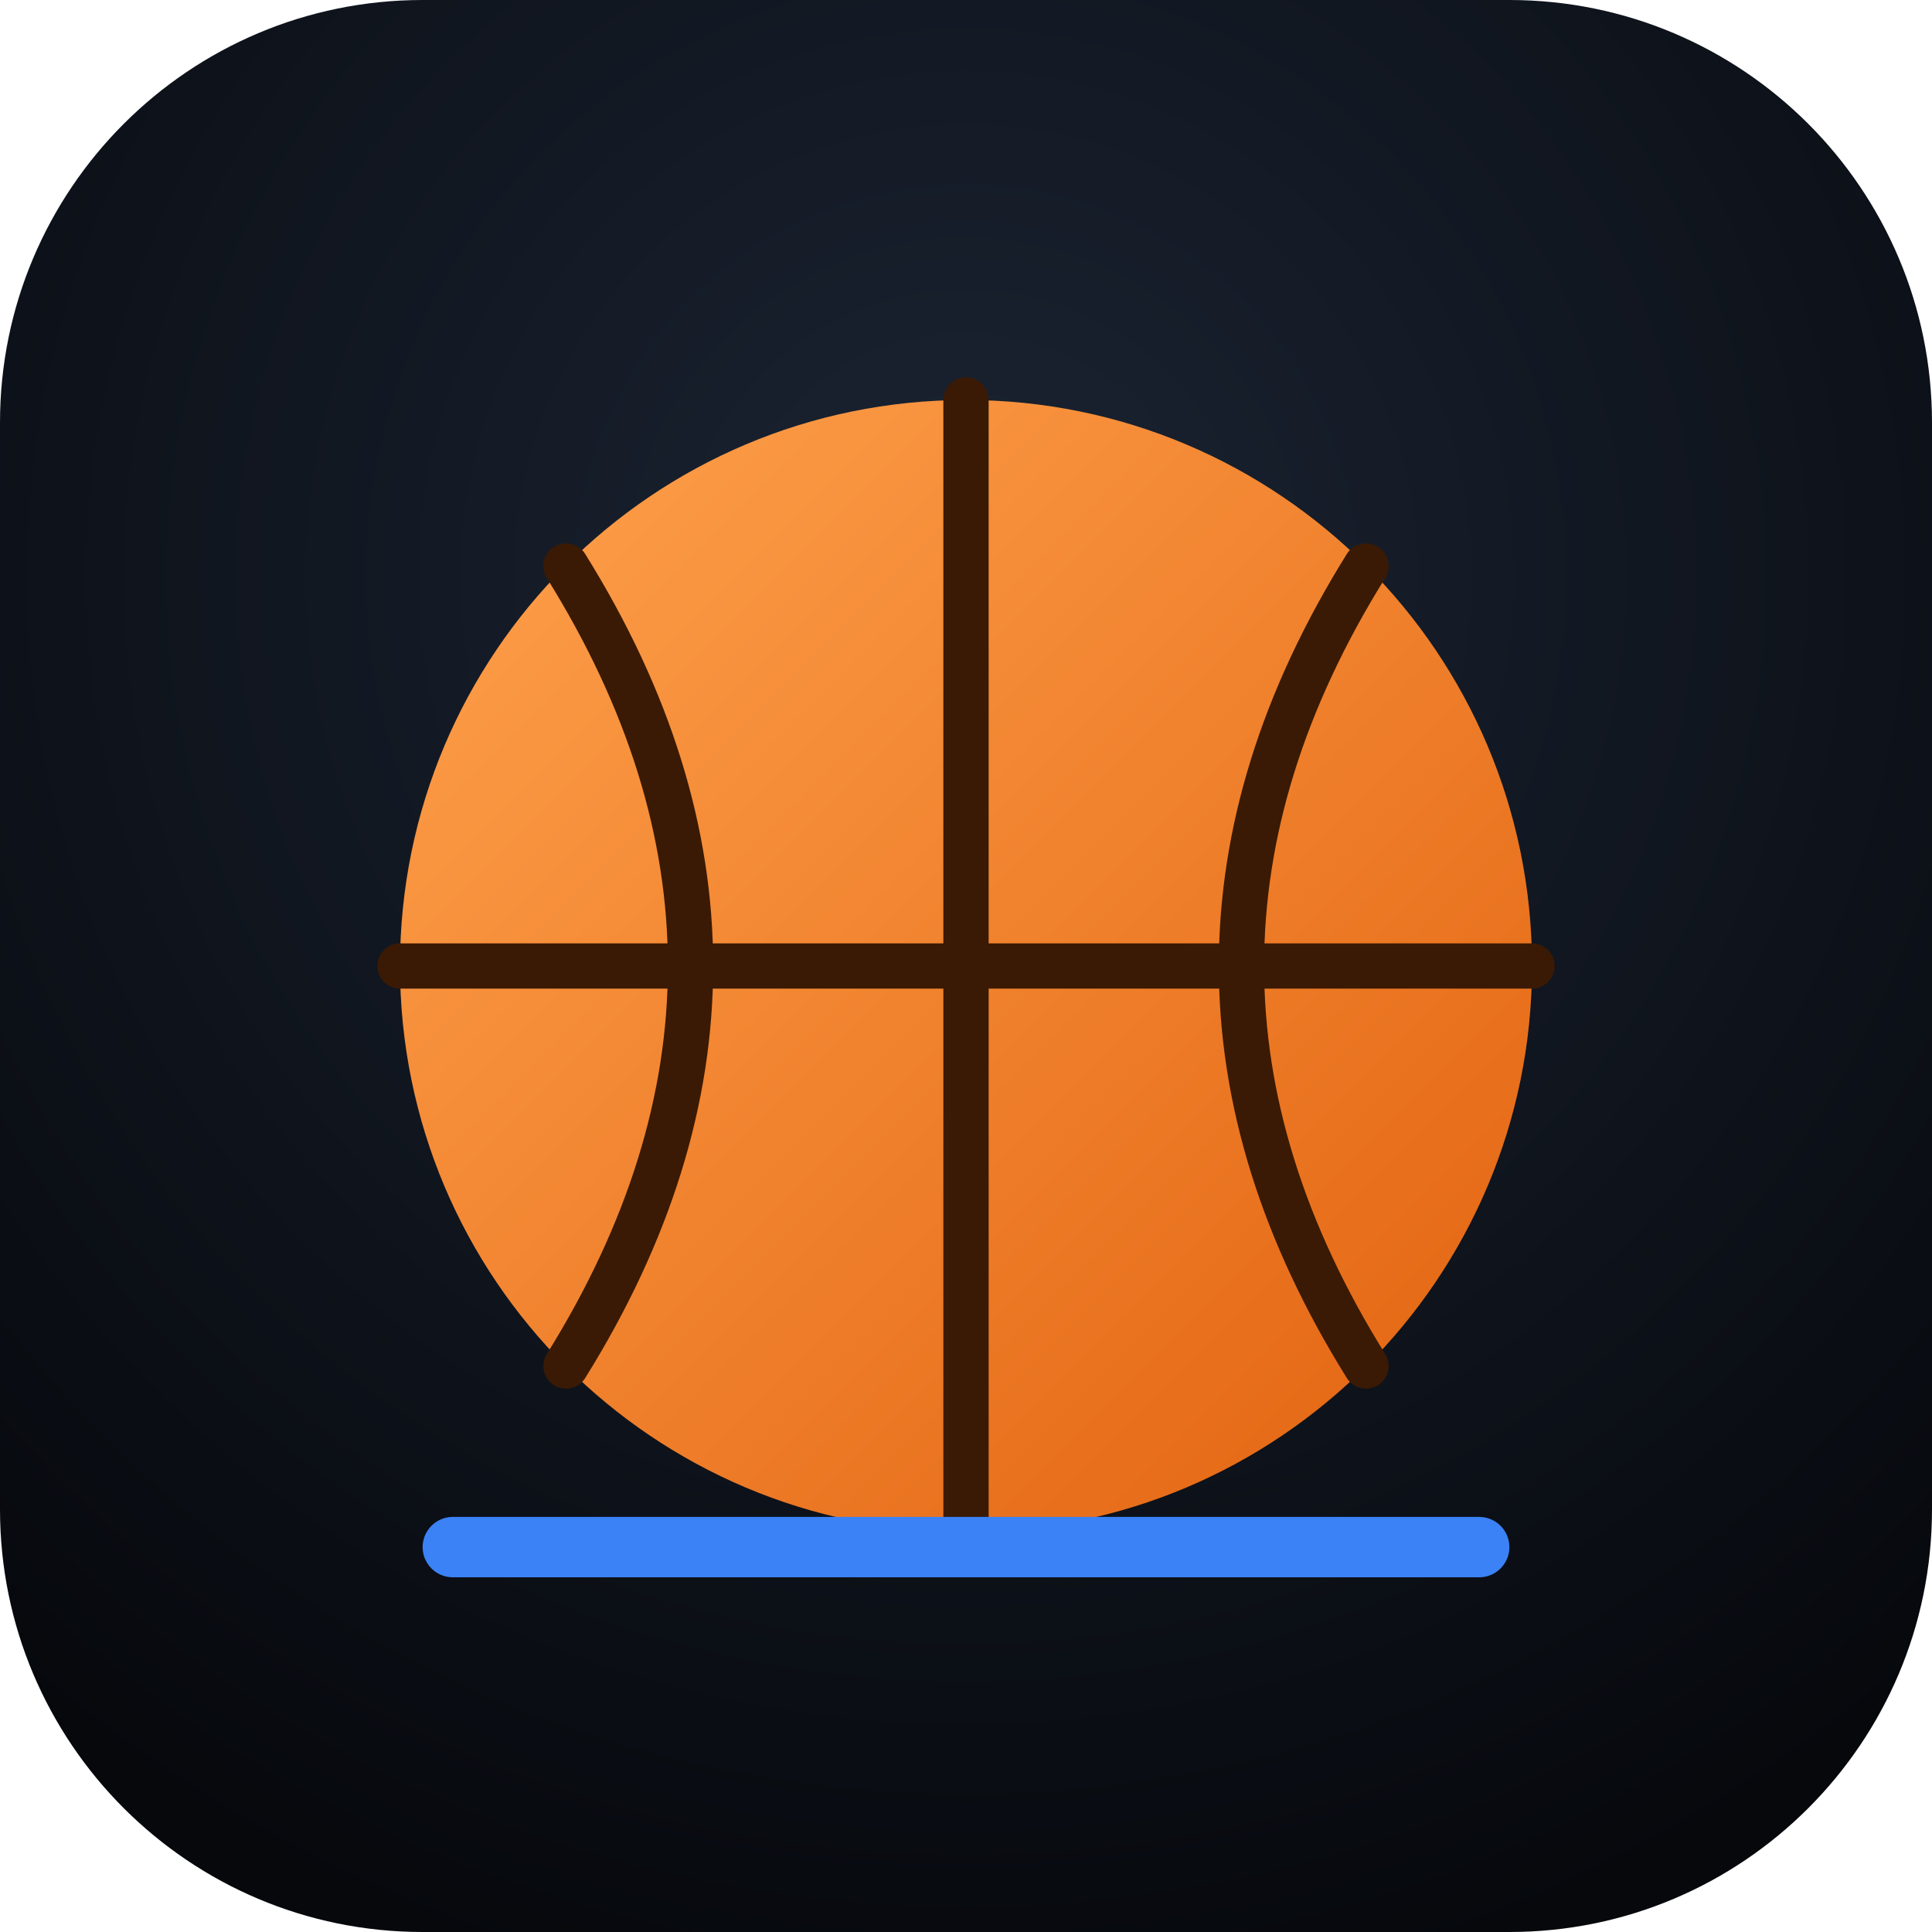
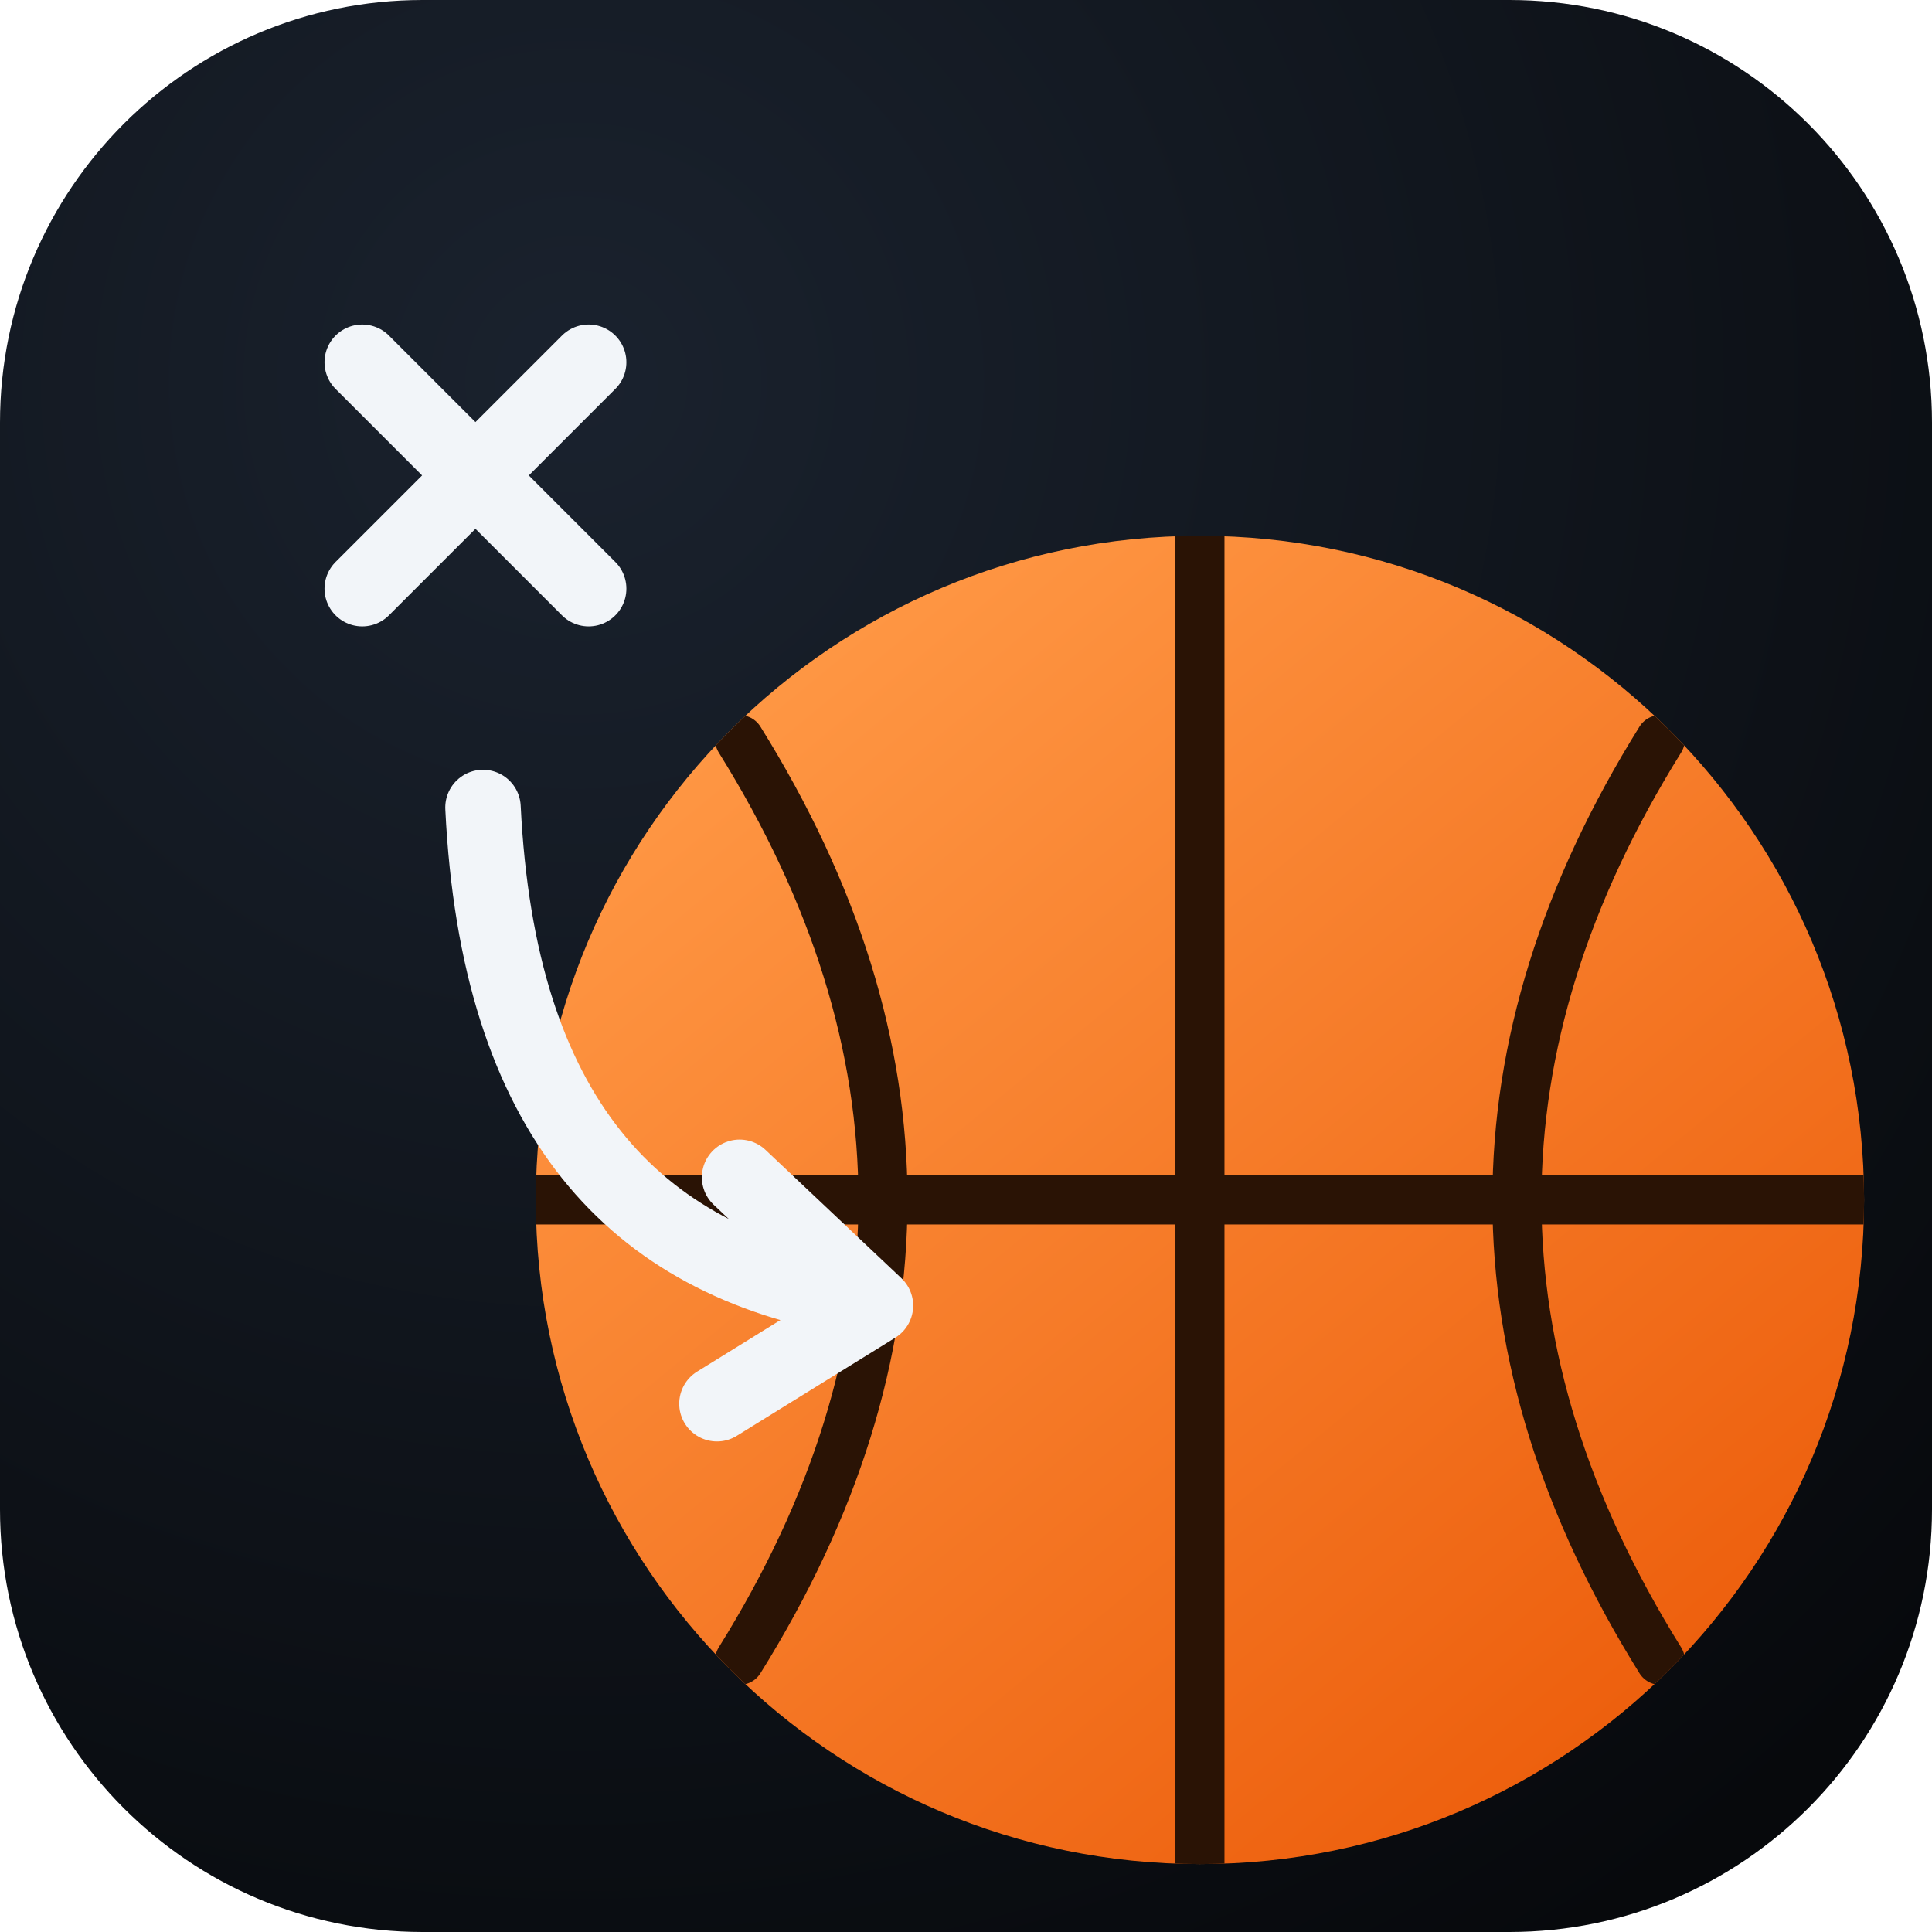
<svg xmlns="http://www.w3.org/2000/svg" viewBox="0 0 512 512">
  <defs>
-     <radialGradient id="bg" cx="50%" cy="30%" r="75%">
-       <stop offset="0" stop-color="#1b2433" />
-       <stop offset="1" stop-color="#06080c" />
+     <radialGradient id="bgg" cx="30%" cy="20%" r="95%">
+       <stop offset="0" stop-color="#1a222e" />
+       <stop offset="1" stop-color="#07090c" />
    </radialGradient>
-     <linearGradient id="ball" x1="0" y1="0" x2="1" y2="1">
-       <stop offset="0" stop-color="#ffa24d" />
-       <stop offset="1" stop-color="#e2620f" />
+     <linearGradient id="ball" x1="0.15" y1="0.1" x2="0.85" y2="0.95">
+       <stop offset="0" stop-color="#ff9845" />
+       <stop offset="1" stop-color="#ec5c0a" />
    </linearGradient>
+     <clipPath id="ballclip">
+       <circle cx="318" cy="318" r="176" />
+     </clipPath>
  </defs>
-   <rect width="512" height="512" rx="112" fill="url(#bg)" />
-   <circle cx="256" cy="256" r="150" fill="url(#ball)" />
-   <g fill="none" stroke="#3a1a04" stroke-width="12" stroke-linecap="round">
-     <path d="M106 256 H406" />
-     <path d="M256 106 V406" />
-     <path d="M150 150 Q216 256 150 362" />
-     <path d="M362 150 Q296 256 362 362" />
+   <rect id="bg" width="512" height="512" rx="112" fill="url(#bgg)" />
+   <g id="art">
+     <circle cx="318" cy="318" r="176" fill="url(#ball)" />
+     <g clip-path="url(#ballclip)" fill="none" stroke="#2a1305" stroke-width="13" stroke-linecap="round">
+       <path d="M142 318 H494" />
+       <path d="M318 142 V494" />
+       <path d="M196 196 Q272 318 196 440" />
+       <path d="M440 196 Q364 318 440 440" />
+     </g>
+     <g fill="none" stroke="#f2f5f9" stroke-width="20" stroke-linecap="round" stroke-linejoin="round">
+       <path d="M96 96 L156 156 M156 96 L96 156" />
+       <path d="M128 214 C 132 296, 168 334, 226 344" />
+       <path d="M196 312 L232 346 L190 372" />
+     </g>
  </g>
-   <path d="M120 410 L392 410" stroke="#3b82f6" stroke-width="16" stroke-linecap="round" />
</svg>
